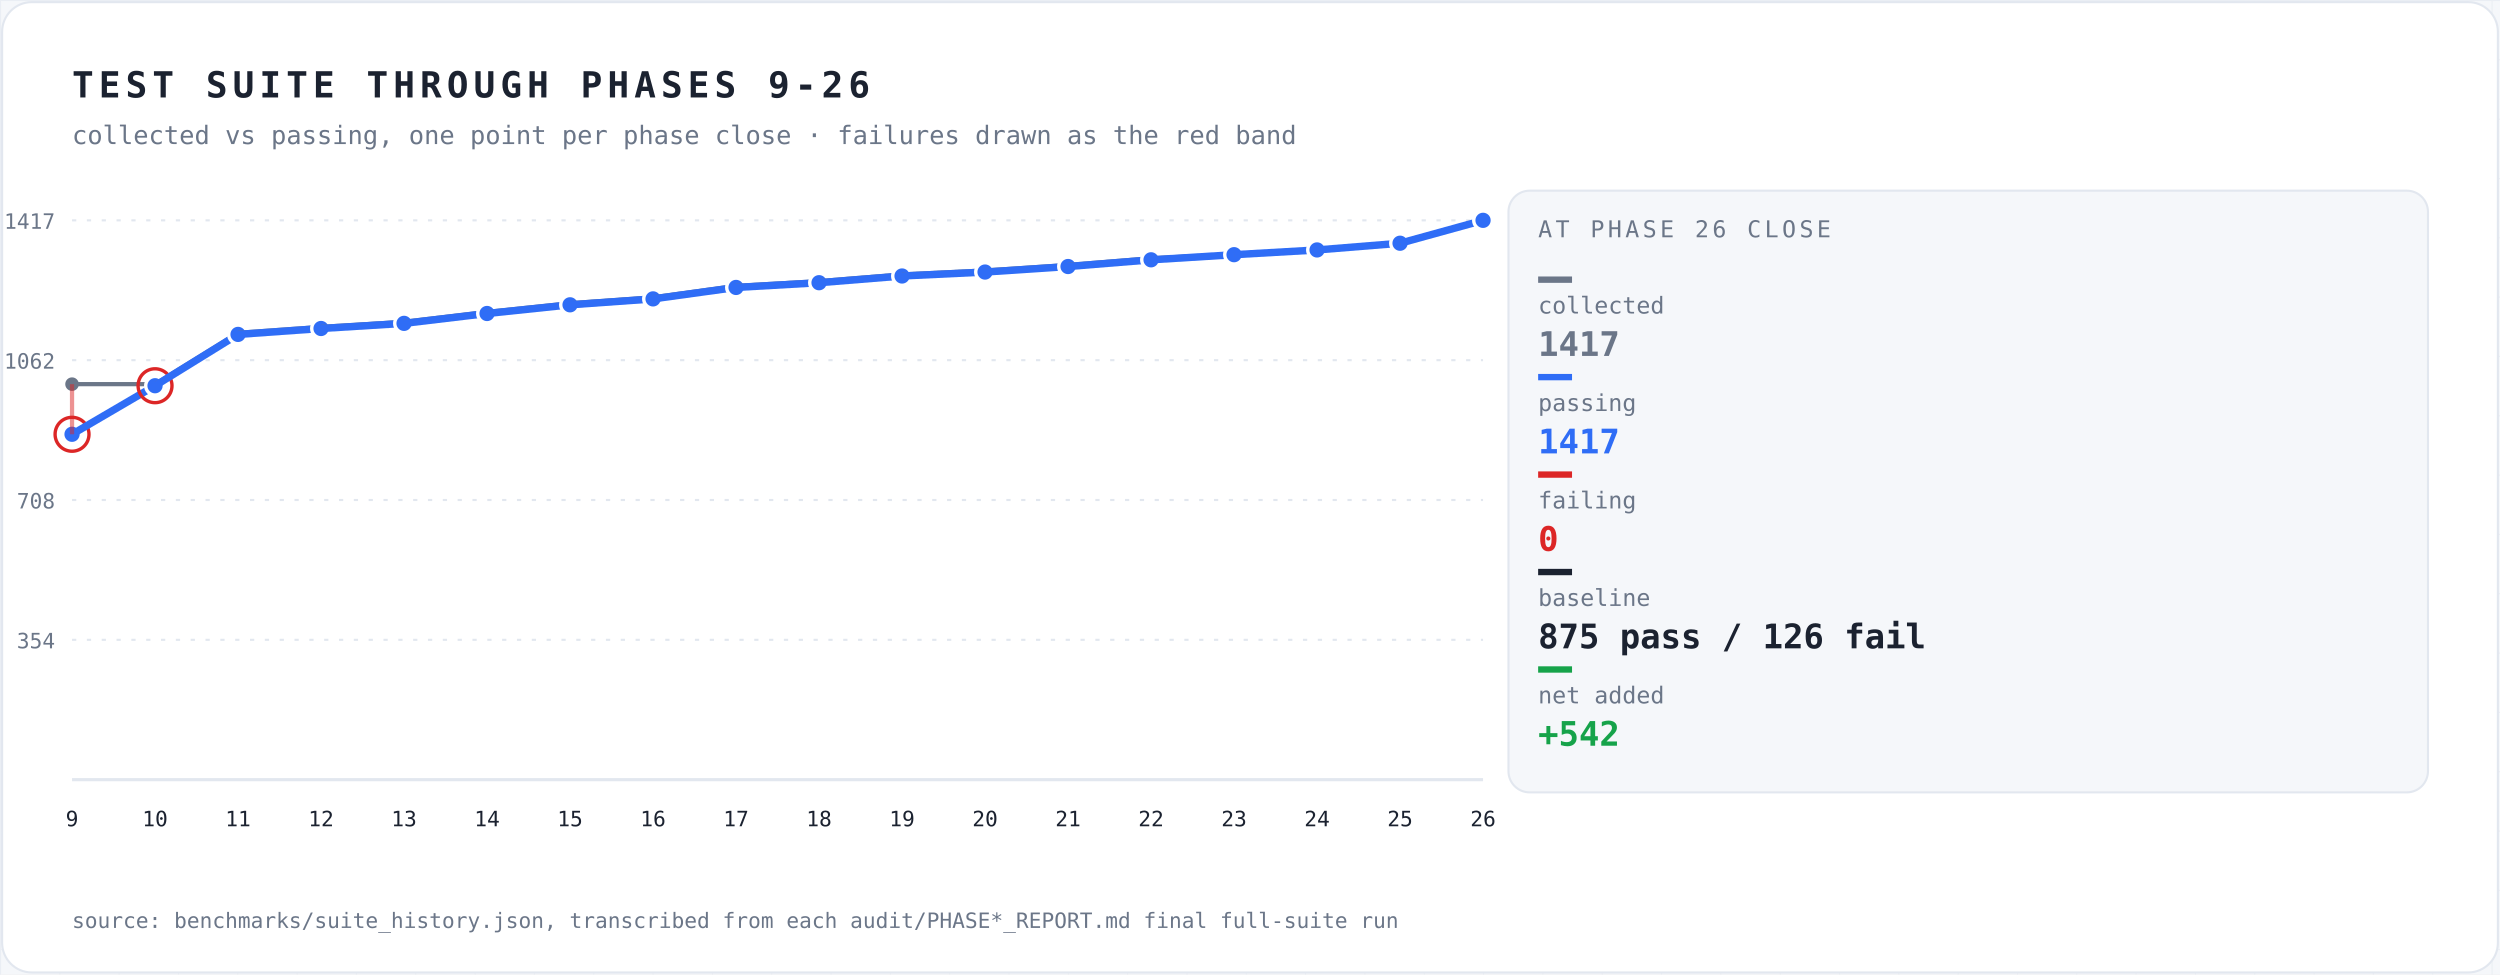
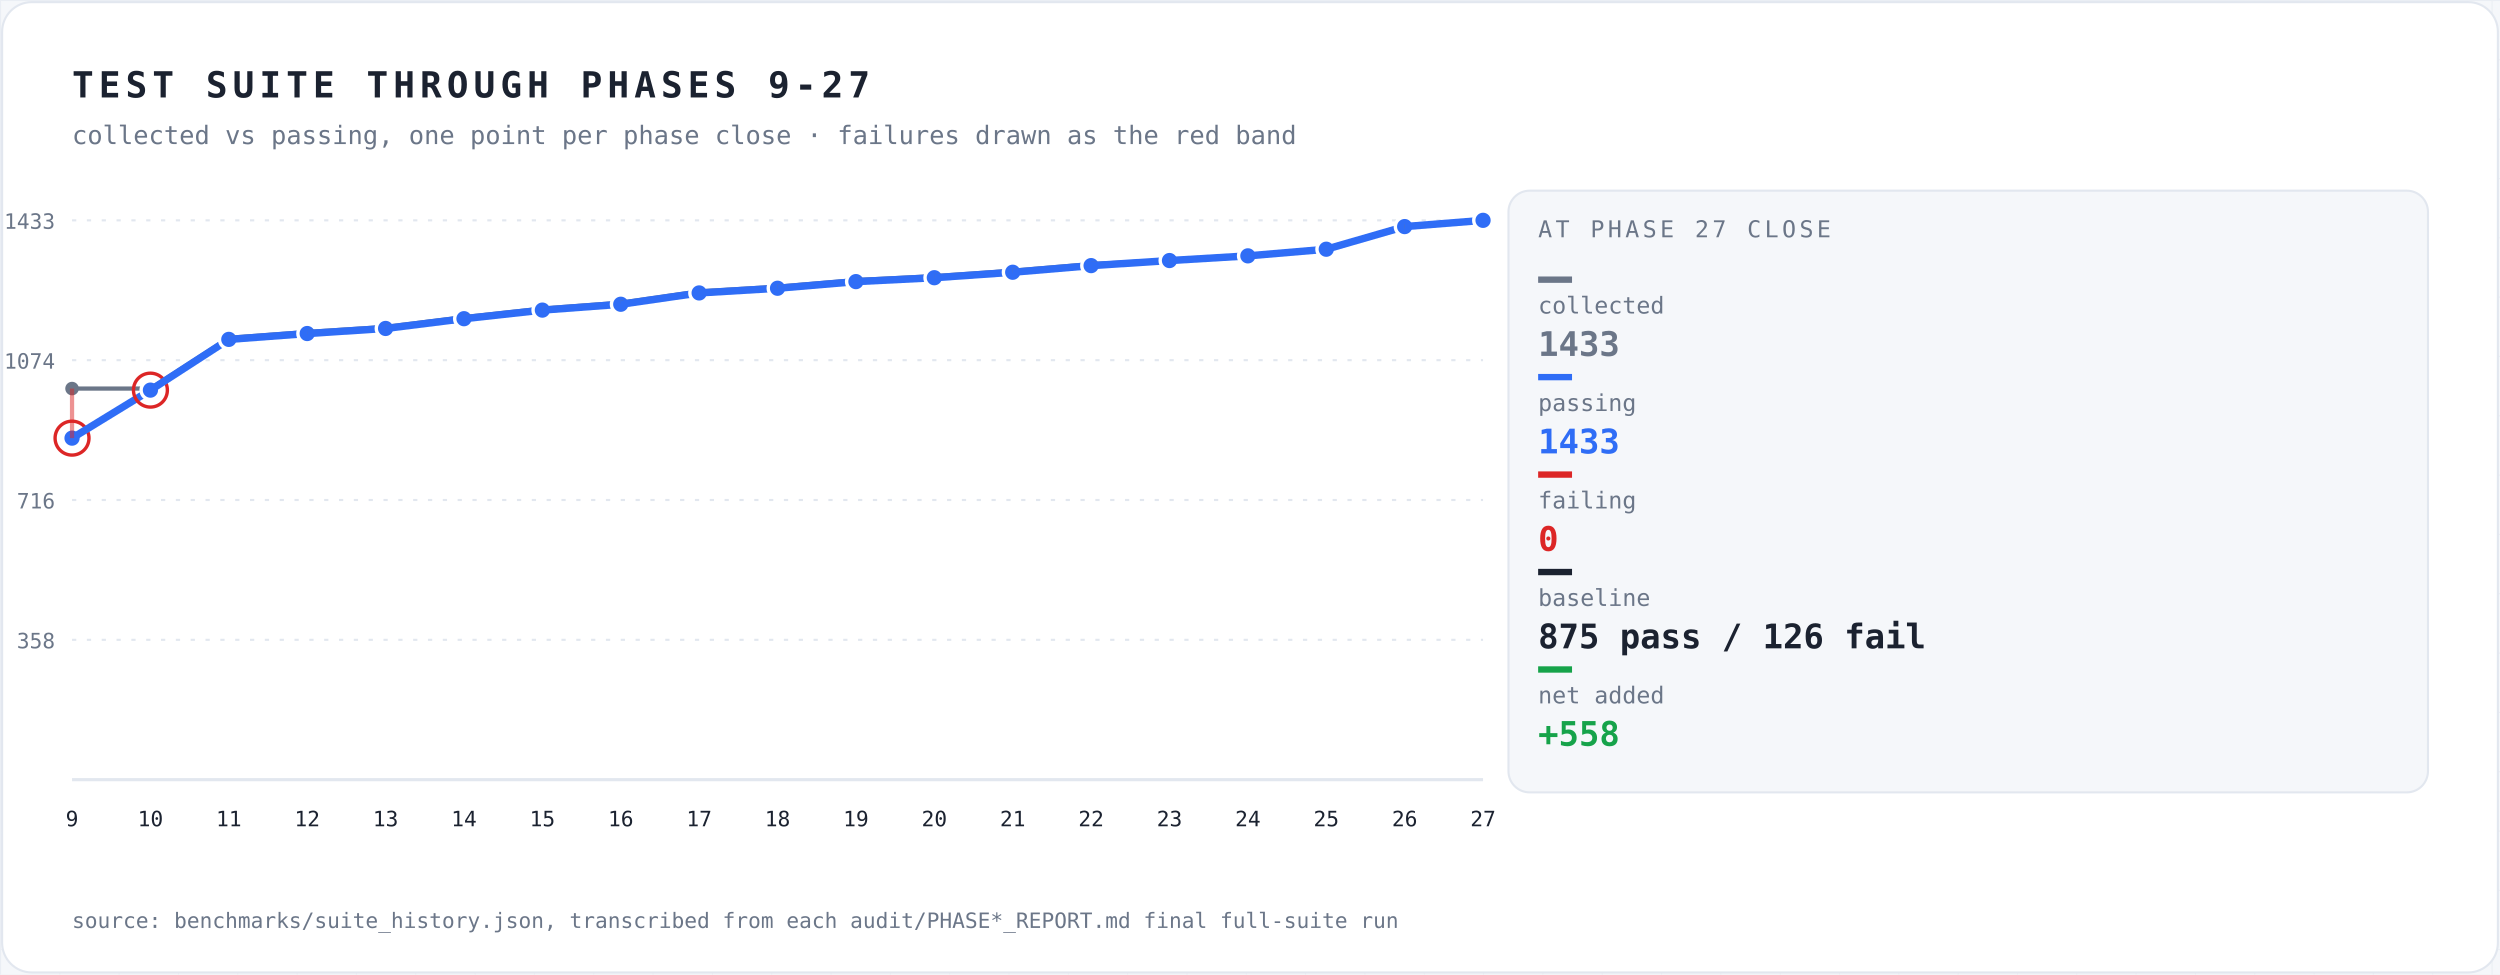
- <svg xmlns="http://www.w3.org/2000/svg" width="1180" height="460" viewBox="0 0 1180 460" role="img" aria-label="TEST SUITE THROUGH PHASES 9-26: collected vs passing, one point per phase close · failures drawn as the red band">
+ <svg xmlns="http://www.w3.org/2000/svg" width="1180" height="460" viewBox="0 0 1180 460" role="img" aria-label="TEST SUITE THROUGH PHASES 9-27: collected vs passing, one point per phase close · failures drawn as the red band">
  <defs>
    <pattern id="grid" width="28" height="28" patternUnits="userSpaceOnUse">
      <path d="M28 0H0v28" fill="none" stroke="#e2e7ef" stroke-width="1" />
    </pattern>
  </defs>
  <rect width="100%" height="100%" fill="#f5f7fa" />
  <rect width="100%" height="100%" fill="url(#grid)" opacity=".55" />
  <rect x="1" y="1" width="1178" height="458" rx="14" fill="#ffffff" stroke="#e2e7ef" />
-   <text x="34" y="46" font-family="ui-monospace, 'SF Mono', Menlo, Consolas, monospace" font-size="17" font-weight="700" letter-spacing="2.4" fill="#1b2230">TEST SUITE THROUGH PHASES 9-26</text>
+   <text x="34" y="46" font-family="ui-monospace, 'SF Mono', Menlo, Consolas, monospace" font-size="17" font-weight="700" letter-spacing="2.4" fill="#1b2230">TEST SUITE THROUGH PHASES 9-27</text>
  <text x="34" y="68" font-family="ui-monospace, 'SF Mono', Menlo, Consolas, monospace" font-size="12" fill="#6b7688">collected vs passing, one point per phase close · failures drawn as the red band</text>
  <line x1="34" y1="368" x2="700" y2="368" stroke="#e2e7ef" stroke-width="1.5" />
  <line x1="34" y1="302.0" x2="700" y2="302.0" stroke="#e2e7ef" stroke-dasharray="2 5" />
-   <text x="26" y="306.0" text-anchor="end" font-family="ui-monospace, 'SF Mono', Menlo, Consolas, monospace" font-size="10" fill="#6b7688">354</text>
+   <text x="26" y="306.0" text-anchor="end" font-family="ui-monospace, 'SF Mono', Menlo, Consolas, monospace" font-size="10" fill="#6b7688">358</text>
  <line x1="34" y1="236.0" x2="700" y2="236.0" stroke="#e2e7ef" stroke-dasharray="2 5" />
-   <text x="26" y="240.0" text-anchor="end" font-family="ui-monospace, 'SF Mono', Menlo, Consolas, monospace" font-size="10" fill="#6b7688">708</text>
+   <text x="26" y="240.0" text-anchor="end" font-family="ui-monospace, 'SF Mono', Menlo, Consolas, monospace" font-size="10" fill="#6b7688">716</text>
  <line x1="34" y1="170.0" x2="700" y2="170.0" stroke="#e2e7ef" stroke-dasharray="2 5" />
-   <text x="26" y="174.0" text-anchor="end" font-family="ui-monospace, 'SF Mono', Menlo, Consolas, monospace" font-size="10" fill="#6b7688">1062</text>
+   <text x="26" y="174.0" text-anchor="end" font-family="ui-monospace, 'SF Mono', Menlo, Consolas, monospace" font-size="10" fill="#6b7688">1074</text>
  <line x1="34" y1="104.0" x2="700" y2="104.0" stroke="#e2e7ef" stroke-dasharray="2 5" />
-   <text x="26" y="108.0" text-anchor="end" font-family="ui-monospace, 'SF Mono', Menlo, Consolas, monospace" font-size="10" fill="#6b7688">1417</text>
-   <circle cx="34.0" cy="181.318" r="3.2" fill="#6b7688" />
-   <circle cx="34.0" cy="204.98" r="4.4" fill="#2f6df6" stroke="#ffffff" stroke-width="1.6" />
-   <circle cx="34.0" cy="204.98" r="8" fill="none" stroke="#dc2626" stroke-width="1.6" />
+   <text x="26" y="108.0" text-anchor="end" font-family="ui-monospace, 'SF Mono', Menlo, Consolas, monospace" font-size="10" fill="#6b7688">1433</text>
+   <circle cx="34.0" cy="183.403" r="3.2" fill="#6b7688" />
+   <circle cx="34.0" cy="206.8" r="4.4" fill="#2f6df6" stroke="#ffffff" stroke-width="1.6" />
+   <circle cx="34.0" cy="206.8" r="8" fill="none" stroke="#dc2626" stroke-width="1.6" />
  <text x="34.0" y="390" text-anchor="middle" font-family="ui-monospace, 'SF Mono', Menlo, Consolas, monospace" font-size="10" fill="#1b2230">9</text>
-   <line x1="34" y1="181.318" x2="73.176" y2="181.318" stroke="#6b7688" stroke-width="2" />
-   <line x1="34" y1="204.98" x2="73.176" y2="182.064" stroke="#2f6df6" stroke-width="3.5" />
-   <line x1="34" y1="181.318" x2="34" y2="204.98" stroke="#dc2626" stroke-width="2" opacity=".5" />
-   <circle cx="73.176" cy="181.318" r="3.2" fill="#6b7688" />
-   <circle cx="73.176" cy="182.064" r="4.4" fill="#2f6df6" stroke="#ffffff" stroke-width="1.6" />
-   <circle cx="73.176" cy="182.064" r="8" fill="none" stroke="#dc2626" stroke-width="1.6" />
-   <text x="73.176" y="390" text-anchor="middle" font-family="ui-monospace, 'SF Mono', Menlo, Consolas, monospace" font-size="10" fill="#1b2230">10</text>
-   <line x1="73.176" y1="181.318" x2="112.353" y2="157.098" stroke="#6b7688" stroke-width="2" />
-   <line x1="73.176" y1="182.064" x2="112.353" y2="157.843" stroke="#2f6df6" stroke-width="3.5" />
-   <circle cx="112.353" cy="157.098" r="3.2" fill="#6b7688" />
-   <circle cx="112.353" cy="157.843" r="4.4" fill="#2f6df6" stroke="#ffffff" stroke-width="1.6" />
-   <text x="112.353" y="390" text-anchor="middle" font-family="ui-monospace, 'SF Mono', Menlo, Consolas, monospace" font-size="10" fill="#1b2230">11</text>
-   <line x1="112.353" y1="157.098" x2="151.529" y2="154.303" stroke="#6b7688" stroke-width="2" />
-   <line x1="112.353" y1="157.843" x2="151.529" y2="155.049" stroke="#2f6df6" stroke-width="3.5" />
-   <circle cx="151.529" cy="154.303" r="3.2" fill="#6b7688" />
-   <circle cx="151.529" cy="155.049" r="4.4" fill="#2f6df6" stroke="#ffffff" stroke-width="1.6" />
-   <text x="151.529" y="390" text-anchor="middle" font-family="ui-monospace, 'SF Mono', Menlo, Consolas, monospace" font-size="10" fill="#1b2230">12</text>
-   <line x1="151.529" y1="154.303" x2="190.706" y2="151.881" stroke="#6b7688" stroke-width="2" />
-   <line x1="151.529" y1="155.049" x2="190.706" y2="152.627" stroke="#2f6df6" stroke-width="3.5" />
-   <circle cx="190.706" cy="151.881" r="3.2" fill="#6b7688" />
-   <circle cx="190.706" cy="152.627" r="4.4" fill="#2f6df6" stroke="#ffffff" stroke-width="1.6" />
-   <text x="190.706" y="390" text-anchor="middle" font-family="ui-monospace, 'SF Mono', Menlo, Consolas, monospace" font-size="10" fill="#1b2230">13</text>
-   <line x1="190.706" y1="151.881" x2="229.882" y2="147.224" stroke="#6b7688" stroke-width="2" />
-   <line x1="190.706" y1="152.627" x2="229.882" y2="147.969" stroke="#2f6df6" stroke-width="3.5" />
-   <circle cx="229.882" cy="147.224" r="3.2" fill="#6b7688" />
-   <circle cx="229.882" cy="147.969" r="4.4" fill="#2f6df6" stroke="#ffffff" stroke-width="1.6" />
-   <text x="229.882" y="390" text-anchor="middle" font-family="ui-monospace, 'SF Mono', Menlo, Consolas, monospace" font-size="10" fill="#1b2230">14</text>
-   <line x1="229.882" y1="147.224" x2="269.059" y2="143.125" stroke="#6b7688" stroke-width="2" />
-   <line x1="229.882" y1="147.969" x2="269.059" y2="143.87" stroke="#2f6df6" stroke-width="3.5" />
-   <circle cx="269.059" cy="143.125" r="3.2" fill="#6b7688" />
-   <circle cx="269.059" cy="143.87" r="4.4" fill="#2f6df6" stroke="#ffffff" stroke-width="1.6" />
-   <text x="269.059" y="390" text-anchor="middle" font-family="ui-monospace, 'SF Mono', Menlo, Consolas, monospace" font-size="10" fill="#1b2230">15</text>
-   <line x1="269.059" y1="143.125" x2="308.235" y2="140.33" stroke="#6b7688" stroke-width="2" />
-   <line x1="269.059" y1="143.87" x2="308.235" y2="141.076" stroke="#2f6df6" stroke-width="3.5" />
-   <circle cx="308.235" cy="140.33" r="3.2" fill="#6b7688" />
-   <circle cx="308.235" cy="141.076" r="4.4" fill="#2f6df6" stroke="#ffffff" stroke-width="1.6" />
-   <text x="308.235" y="390" text-anchor="middle" font-family="ui-monospace, 'SF Mono', Menlo, Consolas, monospace" font-size="10" fill="#1b2230">16</text>
-   <line x1="308.235" y1="140.33" x2="347.412" y2="134.927" stroke="#6b7688" stroke-width="2" />
-   <line x1="308.235" y1="141.076" x2="347.412" y2="135.673" stroke="#2f6df6" stroke-width="3.5" />
-   <circle cx="347.412" cy="134.927" r="3.2" fill="#6b7688" />
-   <circle cx="347.412" cy="135.673" r="4.4" fill="#2f6df6" stroke="#ffffff" stroke-width="1.6" />
-   <text x="347.412" y="390" text-anchor="middle" font-family="ui-monospace, 'SF Mono', Menlo, Consolas, monospace" font-size="10" fill="#1b2230">17</text>
-   <line x1="347.412" y1="134.927" x2="386.588" y2="132.692" stroke="#6b7688" stroke-width="2" />
-   <line x1="347.412" y1="135.673" x2="386.588" y2="133.437" stroke="#2f6df6" stroke-width="3.5" />
-   <circle cx="386.588" cy="132.692" r="3.2" fill="#6b7688" />
-   <circle cx="386.588" cy="133.437" r="4.4" fill="#2f6df6" stroke="#ffffff" stroke-width="1.6" />
-   <text x="386.588" y="390" text-anchor="middle" font-family="ui-monospace, 'SF Mono', Menlo, Consolas, monospace" font-size="10" fill="#1b2230">18</text>
-   <line x1="386.588" y1="132.692" x2="425.765" y2="129.524" stroke="#6b7688" stroke-width="2" />
-   <line x1="386.588" y1="133.437" x2="425.765" y2="130.27" stroke="#2f6df6" stroke-width="3.5" />
-   <circle cx="425.765" cy="129.524" r="3.2" fill="#6b7688" />
-   <circle cx="425.765" cy="130.27" r="4.4" fill="#2f6df6" stroke="#ffffff" stroke-width="1.6" />
-   <text x="425.765" y="390" text-anchor="middle" font-family="ui-monospace, 'SF Mono', Menlo, Consolas, monospace" font-size="10" fill="#1b2230">19</text>
-   <line x1="425.765" y1="129.524" x2="464.941" y2="127.661" stroke="#6b7688" stroke-width="2" />
-   <line x1="425.765" y1="130.27" x2="464.941" y2="128.406" stroke="#2f6df6" stroke-width="3.5" />
-   <circle cx="464.941" cy="127.661" r="3.2" fill="#6b7688" />
-   <circle cx="464.941" cy="128.406" r="4.4" fill="#2f6df6" stroke="#ffffff" stroke-width="1.6" />
-   <text x="464.941" y="390" text-anchor="middle" font-family="ui-monospace, 'SF Mono', Menlo, Consolas, monospace" font-size="10" fill="#1b2230">20</text>
-   <line x1="464.941" y1="127.661" x2="504.118" y2="125.053" stroke="#6b7688" stroke-width="2" />
-   <line x1="464.941" y1="128.406" x2="504.118" y2="125.798" stroke="#2f6df6" stroke-width="3.5" />
-   <circle cx="504.118" cy="125.053" r="3.2" fill="#6b7688" />
-   <circle cx="504.118" cy="125.798" r="4.4" fill="#2f6df6" stroke="#ffffff" stroke-width="1.6" />
-   <text x="504.118" y="390" text-anchor="middle" font-family="ui-monospace, 'SF Mono', Menlo, Consolas, monospace" font-size="10" fill="#1b2230">21</text>
-   <line x1="504.118" y1="125.053" x2="543.294" y2="121.886" stroke="#6b7688" stroke-width="2" />
-   <line x1="504.118" y1="125.798" x2="543.294" y2="122.631" stroke="#2f6df6" stroke-width="3.5" />
-   <circle cx="543.294" cy="121.886" r="3.2" fill="#6b7688" />
-   <circle cx="543.294" cy="122.631" r="4.4" fill="#2f6df6" stroke="#ffffff" stroke-width="1.6" />
-   <text x="543.294" y="390" text-anchor="middle" font-family="ui-monospace, 'SF Mono', Menlo, Consolas, monospace" font-size="10" fill="#1b2230">22</text>
-   <line x1="543.294" y1="121.886" x2="582.471" y2="120.023" stroke="#6b7688" stroke-width="2" />
-   <line x1="543.294" y1="122.631" x2="582.471" y2="120.209" stroke="#2f6df6" stroke-width="3.5" />
-   <circle cx="582.471" cy="120.023" r="3.2" fill="#6b7688" />
-   <circle cx="582.471" cy="120.209" r="4.4" fill="#2f6df6" stroke="#ffffff" stroke-width="1.6" />
-   <text x="582.471" y="390" text-anchor="middle" font-family="ui-monospace, 'SF Mono', Menlo, Consolas, monospace" font-size="10" fill="#1b2230">23</text>
-   <line x1="582.471" y1="120.023" x2="621.647" y2="117.787" stroke="#6b7688" stroke-width="2" />
-   <line x1="582.471" y1="120.209" x2="621.647" y2="117.973" stroke="#2f6df6" stroke-width="3.5" />
-   <circle cx="621.647" cy="117.787" r="3.2" fill="#6b7688" />
-   <circle cx="621.647" cy="117.973" r="4.4" fill="#2f6df6" stroke="#ffffff" stroke-width="1.6" />
-   <text x="621.647" y="390" text-anchor="middle" font-family="ui-monospace, 'SF Mono', Menlo, Consolas, monospace" font-size="10" fill="#1b2230">24</text>
-   <line x1="621.647" y1="117.787" x2="660.824" y2="114.62" stroke="#6b7688" stroke-width="2" />
-   <line x1="621.647" y1="117.973" x2="660.824" y2="114.806" stroke="#2f6df6" stroke-width="3.5" />
-   <circle cx="660.824" cy="114.62" r="3.2" fill="#6b7688" />
-   <circle cx="660.824" cy="114.806" r="4.4" fill="#2f6df6" stroke="#ffffff" stroke-width="1.6" />
-   <text x="660.824" y="390" text-anchor="middle" font-family="ui-monospace, 'SF Mono', Menlo, Consolas, monospace" font-size="10" fill="#1b2230">25</text>
-   <line x1="660.824" y1="114.62" x2="700.0" y2="104.0" stroke="#6b7688" stroke-width="2" />
-   <line x1="660.824" y1="114.806" x2="700.0" y2="104.0" stroke="#2f6df6" stroke-width="3.5" />
+   <line x1="34.0" y1="183.403" x2="71.0" y2="183.403" stroke="#6b7688" stroke-width="2" />
+   <line x1="34.0" y1="206.8" x2="71.0" y2="184.14" stroke="#2f6df6" stroke-width="3.5" />
+   <line x1="34.0" y1="183.403" x2="34.0" y2="206.8" stroke="#dc2626" stroke-width="2" opacity=".5" />
+   <circle cx="71.0" cy="183.403" r="3.2" fill="#6b7688" />
+   <circle cx="71.0" cy="184.14" r="4.4" fill="#2f6df6" stroke="#ffffff" stroke-width="1.6" />
+   <circle cx="71.0" cy="184.14" r="8" fill="none" stroke="#dc2626" stroke-width="1.6" />
+   <text x="71.0" y="390" text-anchor="middle" font-family="ui-monospace, 'SF Mono', Menlo, Consolas, monospace" font-size="10" fill="#1b2230">10</text>
+   <line x1="71.0" y1="183.403" x2="108.0" y2="159.453" stroke="#6b7688" stroke-width="2" />
+   <line x1="71.0" y1="184.14" x2="108.0" y2="160.19" stroke="#2f6df6" stroke-width="3.5" />
+   <circle cx="108.0" cy="159.453" r="3.2" fill="#6b7688" />
+   <circle cx="108.0" cy="160.19" r="4.4" fill="#2f6df6" stroke="#ffffff" stroke-width="1.6" />
+   <text x="108.0" y="390" text-anchor="middle" font-family="ui-monospace, 'SF Mono', Menlo, Consolas, monospace" font-size="10" fill="#1b2230">11</text>
+   <line x1="108.0" y1="159.453" x2="145.0" y2="156.689" stroke="#6b7688" stroke-width="2" />
+   <line x1="108.0" y1="160.19" x2="145.0" y2="157.426" stroke="#2f6df6" stroke-width="3.5" />
+   <circle cx="145.0" cy="156.689" r="3.2" fill="#6b7688" />
+   <circle cx="145.0" cy="157.426" r="4.4" fill="#2f6df6" stroke="#ffffff" stroke-width="1.6" />
+   <text x="145.0" y="390" text-anchor="middle" font-family="ui-monospace, 'SF Mono', Menlo, Consolas, monospace" font-size="10" fill="#1b2230">12</text>
+   <line x1="145.0" y1="156.689" x2="182.0" y2="154.294" stroke="#6b7688" stroke-width="2" />
+   <line x1="145.0" y1="157.426" x2="182.0" y2="155.031" stroke="#2f6df6" stroke-width="3.5" />
+   <circle cx="182.0" cy="154.294" r="3.2" fill="#6b7688" />
+   <circle cx="182.0" cy="155.031" r="4.4" fill="#2f6df6" stroke="#ffffff" stroke-width="1.6" />
+   <text x="182.0" y="390" text-anchor="middle" font-family="ui-monospace, 'SF Mono', Menlo, Consolas, monospace" font-size="10" fill="#1b2230">13</text>
+   <line x1="182.0" y1="154.294" x2="219.0" y2="149.689" stroke="#6b7688" stroke-width="2" />
+   <line x1="182.0" y1="155.031" x2="219.0" y2="150.426" stroke="#2f6df6" stroke-width="3.5" />
+   <circle cx="219.0" cy="149.689" r="3.2" fill="#6b7688" />
+   <circle cx="219.0" cy="150.426" r="4.4" fill="#2f6df6" stroke="#ffffff" stroke-width="1.6" />
+   <text x="219.0" y="390" text-anchor="middle" font-family="ui-monospace, 'SF Mono', Menlo, Consolas, monospace" font-size="10" fill="#1b2230">14</text>
+   <line x1="219.0" y1="149.689" x2="256.0" y2="145.636" stroke="#6b7688" stroke-width="2" />
+   <line x1="219.0" y1="150.426" x2="256.0" y2="146.373" stroke="#2f6df6" stroke-width="3.5" />
+   <circle cx="256.0" cy="145.636" r="3.2" fill="#6b7688" />
+   <circle cx="256.0" cy="146.373" r="4.4" fill="#2f6df6" stroke="#ffffff" stroke-width="1.6" />
+   <text x="256.0" y="390" text-anchor="middle" font-family="ui-monospace, 'SF Mono', Menlo, Consolas, monospace" font-size="10" fill="#1b2230">15</text>
+   <line x1="256.0" y1="145.636" x2="293.0" y2="142.872" stroke="#6b7688" stroke-width="2" />
+   <line x1="256.0" y1="146.373" x2="293.0" y2="143.609" stroke="#2f6df6" stroke-width="3.5" />
+   <circle cx="293.0" cy="142.872" r="3.2" fill="#6b7688" />
+   <circle cx="293.0" cy="143.609" r="4.4" fill="#2f6df6" stroke="#ffffff" stroke-width="1.6" />
+   <text x="293.0" y="390" text-anchor="middle" font-family="ui-monospace, 'SF Mono', Menlo, Consolas, monospace" font-size="10" fill="#1b2230">16</text>
+   <line x1="293.0" y1="142.872" x2="330.0" y2="137.53" stroke="#6b7688" stroke-width="2" />
+   <line x1="293.0" y1="143.609" x2="330.0" y2="138.267" stroke="#2f6df6" stroke-width="3.5" />
+   <circle cx="330.0" cy="137.53" r="3.2" fill="#6b7688" />
+   <circle cx="330.0" cy="138.267" r="4.4" fill="#2f6df6" stroke="#ffffff" stroke-width="1.6" />
+   <text x="330.0" y="390" text-anchor="middle" font-family="ui-monospace, 'SF Mono', Menlo, Consolas, monospace" font-size="10" fill="#1b2230">17</text>
+   <line x1="330.0" y1="137.53" x2="367.0" y2="135.319" stroke="#6b7688" stroke-width="2" />
+   <line x1="330.0" y1="138.267" x2="367.0" y2="136.056" stroke="#2f6df6" stroke-width="3.5" />
+   <circle cx="367.0" cy="135.319" r="3.2" fill="#6b7688" />
+   <circle cx="367.0" cy="136.056" r="4.4" fill="#2f6df6" stroke="#ffffff" stroke-width="1.6" />
+   <text x="367.0" y="390" text-anchor="middle" font-family="ui-monospace, 'SF Mono', Menlo, Consolas, monospace" font-size="10" fill="#1b2230">18</text>
+   <line x1="367.0" y1="135.319" x2="404.0" y2="132.187" stroke="#6b7688" stroke-width="2" />
+   <line x1="367.0" y1="136.056" x2="404.0" y2="132.924" stroke="#2f6df6" stroke-width="3.5" />
+   <circle cx="404.0" cy="132.187" r="3.2" fill="#6b7688" />
+   <circle cx="404.0" cy="132.924" r="4.4" fill="#2f6df6" stroke="#ffffff" stroke-width="1.6" />
+   <text x="404.0" y="390" text-anchor="middle" font-family="ui-monospace, 'SF Mono', Menlo, Consolas, monospace" font-size="10" fill="#1b2230">19</text>
+   <line x1="404.0" y1="132.187" x2="441.0" y2="130.345" stroke="#6b7688" stroke-width="2" />
+   <line x1="404.0" y1="132.924" x2="441.0" y2="131.082" stroke="#2f6df6" stroke-width="3.5" />
+   <circle cx="441.0" cy="130.345" r="3.2" fill="#6b7688" />
+   <circle cx="441.0" cy="131.082" r="4.4" fill="#2f6df6" stroke="#ffffff" stroke-width="1.6" />
+   <text x="441.0" y="390" text-anchor="middle" font-family="ui-monospace, 'SF Mono', Menlo, Consolas, monospace" font-size="10" fill="#1b2230">20</text>
+   <line x1="441.0" y1="130.345" x2="478.0" y2="127.766" stroke="#6b7688" stroke-width="2" />
+   <line x1="441.0" y1="131.082" x2="478.0" y2="128.502" stroke="#2f6df6" stroke-width="3.5" />
+   <circle cx="478.0" cy="127.766" r="3.2" fill="#6b7688" />
+   <circle cx="478.0" cy="128.502" r="4.4" fill="#2f6df6" stroke="#ffffff" stroke-width="1.6" />
+   <text x="478.0" y="390" text-anchor="middle" font-family="ui-monospace, 'SF Mono', Menlo, Consolas, monospace" font-size="10" fill="#1b2230">21</text>
+   <line x1="478.0" y1="127.766" x2="515.0" y2="124.634" stroke="#6b7688" stroke-width="2" />
+   <line x1="478.0" y1="128.502" x2="515.0" y2="125.371" stroke="#2f6df6" stroke-width="3.5" />
+   <circle cx="515.0" cy="124.634" r="3.2" fill="#6b7688" />
+   <circle cx="515.0" cy="125.371" r="4.4" fill="#2f6df6" stroke="#ffffff" stroke-width="1.6" />
+   <text x="515.0" y="390" text-anchor="middle" font-family="ui-monospace, 'SF Mono', Menlo, Consolas, monospace" font-size="10" fill="#1b2230">22</text>
+   <line x1="515.0" y1="124.634" x2="552.0" y2="122.791" stroke="#6b7688" stroke-width="2" />
+   <line x1="515.0" y1="125.371" x2="552.0" y2="122.976" stroke="#2f6df6" stroke-width="3.5" />
+   <circle cx="552.0" cy="122.791" r="3.2" fill="#6b7688" />
+   <circle cx="552.0" cy="122.976" r="4.4" fill="#2f6df6" stroke="#ffffff" stroke-width="1.6" />
+   <text x="552.0" y="390" text-anchor="middle" font-family="ui-monospace, 'SF Mono', Menlo, Consolas, monospace" font-size="10" fill="#1b2230">23</text>
+   <line x1="552.0" y1="122.791" x2="589.0" y2="120.581" stroke="#6b7688" stroke-width="2" />
+   <line x1="552.0" y1="122.976" x2="589.0" y2="120.765" stroke="#2f6df6" stroke-width="3.5" />
+   <circle cx="589.0" cy="120.581" r="3.2" fill="#6b7688" />
+   <circle cx="589.0" cy="120.765" r="4.4" fill="#2f6df6" stroke="#ffffff" stroke-width="1.6" />
+   <text x="589.0" y="390" text-anchor="middle" font-family="ui-monospace, 'SF Mono', Menlo, Consolas, monospace" font-size="10" fill="#1b2230">24</text>
+   <line x1="589.0" y1="120.581" x2="626.0" y2="117.449" stroke="#6b7688" stroke-width="2" />
+   <line x1="589.0" y1="120.765" x2="626.0" y2="117.633" stroke="#2f6df6" stroke-width="3.5" />
+   <circle cx="626.0" cy="117.449" r="3.2" fill="#6b7688" />
+   <circle cx="626.0" cy="117.633" r="4.4" fill="#2f6df6" stroke="#ffffff" stroke-width="1.6" />
+   <text x="626.0" y="390" text-anchor="middle" font-family="ui-monospace, 'SF Mono', Menlo, Consolas, monospace" font-size="10" fill="#1b2230">25</text>
+   <line x1="626.0" y1="117.449" x2="663.0" y2="106.948" stroke="#6b7688" stroke-width="2" />
+   <line x1="626.0" y1="117.633" x2="663.0" y2="106.948" stroke="#2f6df6" stroke-width="3.5" />
+   <circle cx="663.0" cy="106.948" r="3.2" fill="#6b7688" />
+   <circle cx="663.0" cy="106.948" r="4.4" fill="#2f6df6" stroke="#ffffff" stroke-width="1.6" />
+   <text x="663.0" y="390" text-anchor="middle" font-family="ui-monospace, 'SF Mono', Menlo, Consolas, monospace" font-size="10" fill="#1b2230">26</text>
+   <line x1="663.0" y1="106.948" x2="700.0" y2="104.0" stroke="#6b7688" stroke-width="2" />
+   <line x1="663.0" y1="106.948" x2="700.0" y2="104.0" stroke="#2f6df6" stroke-width="3.5" />
  <circle cx="700.0" cy="104.0" r="3.2" fill="#6b7688" />
  <circle cx="700.0" cy="104.0" r="4.4" fill="#2f6df6" stroke="#ffffff" stroke-width="1.6" />
-   <text x="700.0" y="390" text-anchor="middle" font-family="ui-monospace, 'SF Mono', Menlo, Consolas, monospace" font-size="10" fill="#1b2230">26</text>
+   <text x="700.0" y="390" text-anchor="middle" font-family="ui-monospace, 'SF Mono', Menlo, Consolas, monospace" font-size="10" fill="#1b2230">27</text>
  <rect x="712" y="90" width="434" height="284" rx="10" fill="#f5f7fa" stroke="#e2e7ef" />
-   <text x="726" y="112" font-family="ui-monospace, 'SF Mono', Menlo, Consolas, monospace" font-size="11" letter-spacing="1.6" fill="#6b7688">AT PHASE 26 CLOSE</text>
+   <text x="726" y="112" font-family="ui-monospace, 'SF Mono', Menlo, Consolas, monospace" font-size="11" letter-spacing="1.6" fill="#6b7688">AT PHASE 27 CLOSE</text>
  <line x1="726" y1="132" x2="742" y2="132" stroke="#6b7688" stroke-width="3" />
  <text x="726" y="148" font-family="ui-monospace, 'SF Mono', Menlo, Consolas, monospace" font-size="11" fill="#6b7688">collected</text>
-   <text x="726" y="168" font-family="ui-monospace, 'SF Mono', Menlo, Consolas, monospace" font-size="16" font-weight="700" fill="#6b7688">1417</text>
+   <text x="726" y="168" font-family="ui-monospace, 'SF Mono', Menlo, Consolas, monospace" font-size="16" font-weight="700" fill="#6b7688">1433</text>
  <line x1="726" y1="178" x2="742" y2="178" stroke="#2f6df6" stroke-width="3" />
  <text x="726" y="194" font-family="ui-monospace, 'SF Mono', Menlo, Consolas, monospace" font-size="11" fill="#6b7688">passing</text>
-   <text x="726" y="214" font-family="ui-monospace, 'SF Mono', Menlo, Consolas, monospace" font-size="16" font-weight="700" fill="#2f6df6">1417</text>
+   <text x="726" y="214" font-family="ui-monospace, 'SF Mono', Menlo, Consolas, monospace" font-size="16" font-weight="700" fill="#2f6df6">1433</text>
  <line x1="726" y1="224" x2="742" y2="224" stroke="#dc2626" stroke-width="3" />
  <text x="726" y="240" font-family="ui-monospace, 'SF Mono', Menlo, Consolas, monospace" font-size="11" fill="#6b7688">failing</text>
  <text x="726" y="260" font-family="ui-monospace, 'SF Mono', Menlo, Consolas, monospace" font-size="16" font-weight="700" fill="#dc2626">0</text>
  <line x1="726" y1="270" x2="742" y2="270" stroke="#1b2230" stroke-width="3" />
  <text x="726" y="286" font-family="ui-monospace, 'SF Mono', Menlo, Consolas, monospace" font-size="11" fill="#6b7688">baseline</text>
  <text x="726" y="306" font-family="ui-monospace, 'SF Mono', Menlo, Consolas, monospace" font-size="16" font-weight="700" fill="#1b2230">875 pass / 126 fail</text>
  <line x1="726" y1="316" x2="742" y2="316" stroke="#16a34a" stroke-width="3" />
  <text x="726" y="332" font-family="ui-monospace, 'SF Mono', Menlo, Consolas, monospace" font-size="11" fill="#6b7688">net added</text>
-   <text x="726" y="352" font-family="ui-monospace, 'SF Mono', Menlo, Consolas, monospace" font-size="16" font-weight="700" fill="#16a34a">+542</text>
+   <text x="726" y="352" font-family="ui-monospace, 'SF Mono', Menlo, Consolas, monospace" font-size="16" font-weight="700" fill="#16a34a">+558</text>
  <text x="34" y="438" font-family="ui-monospace, 'SF Mono', Menlo, Consolas, monospace" font-size="10" fill="#6b7688">source: benchmarks/suite_history.json, transcribed from each audit/PHASE*_REPORT.md final full-suite run</text>
</svg>
